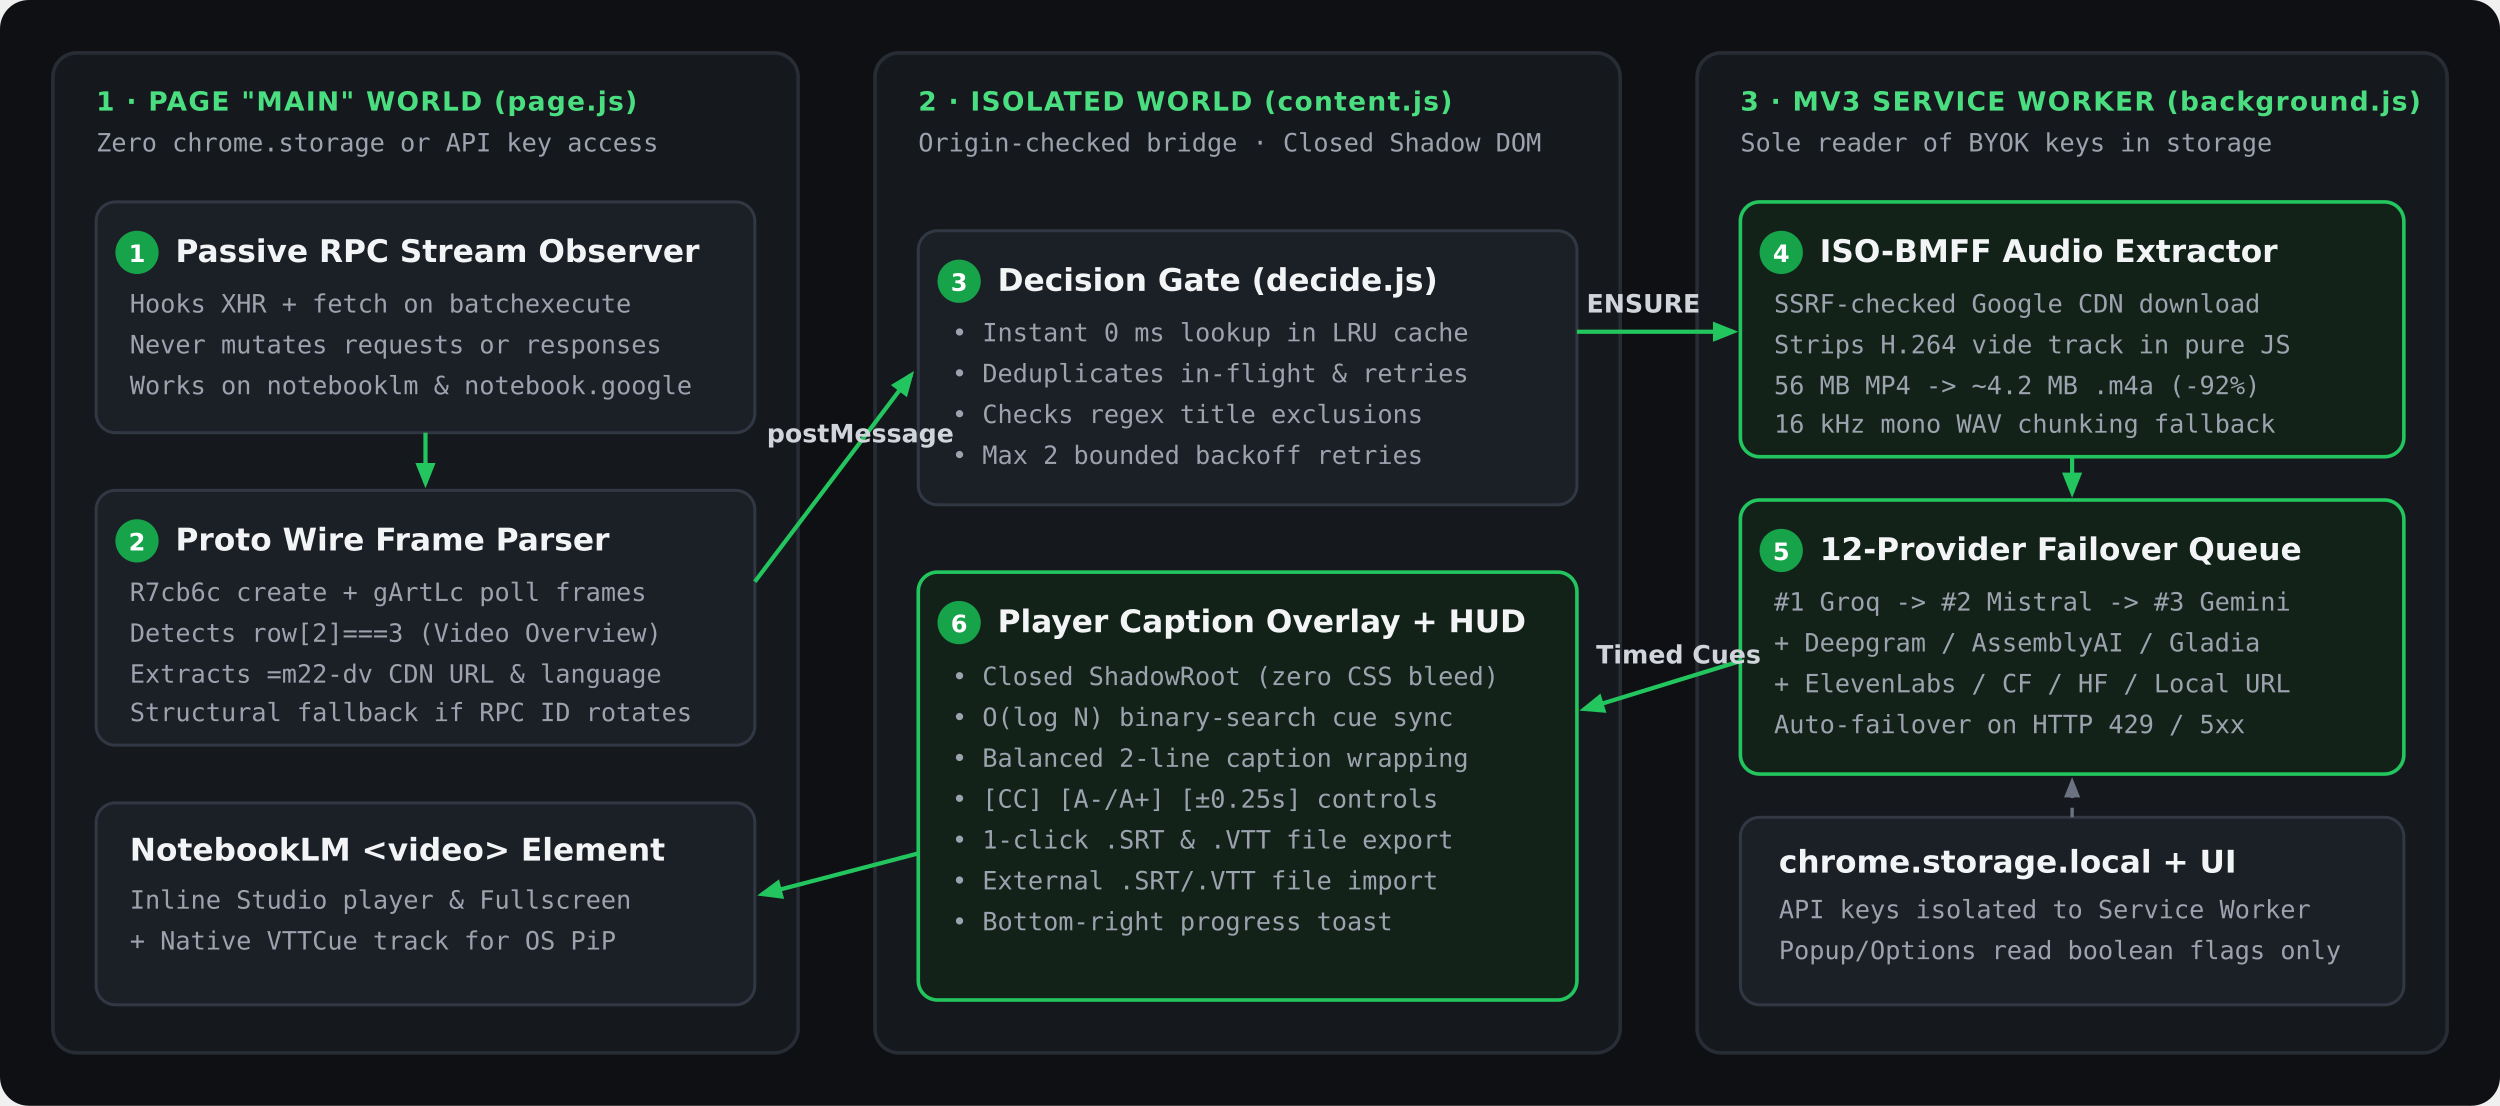
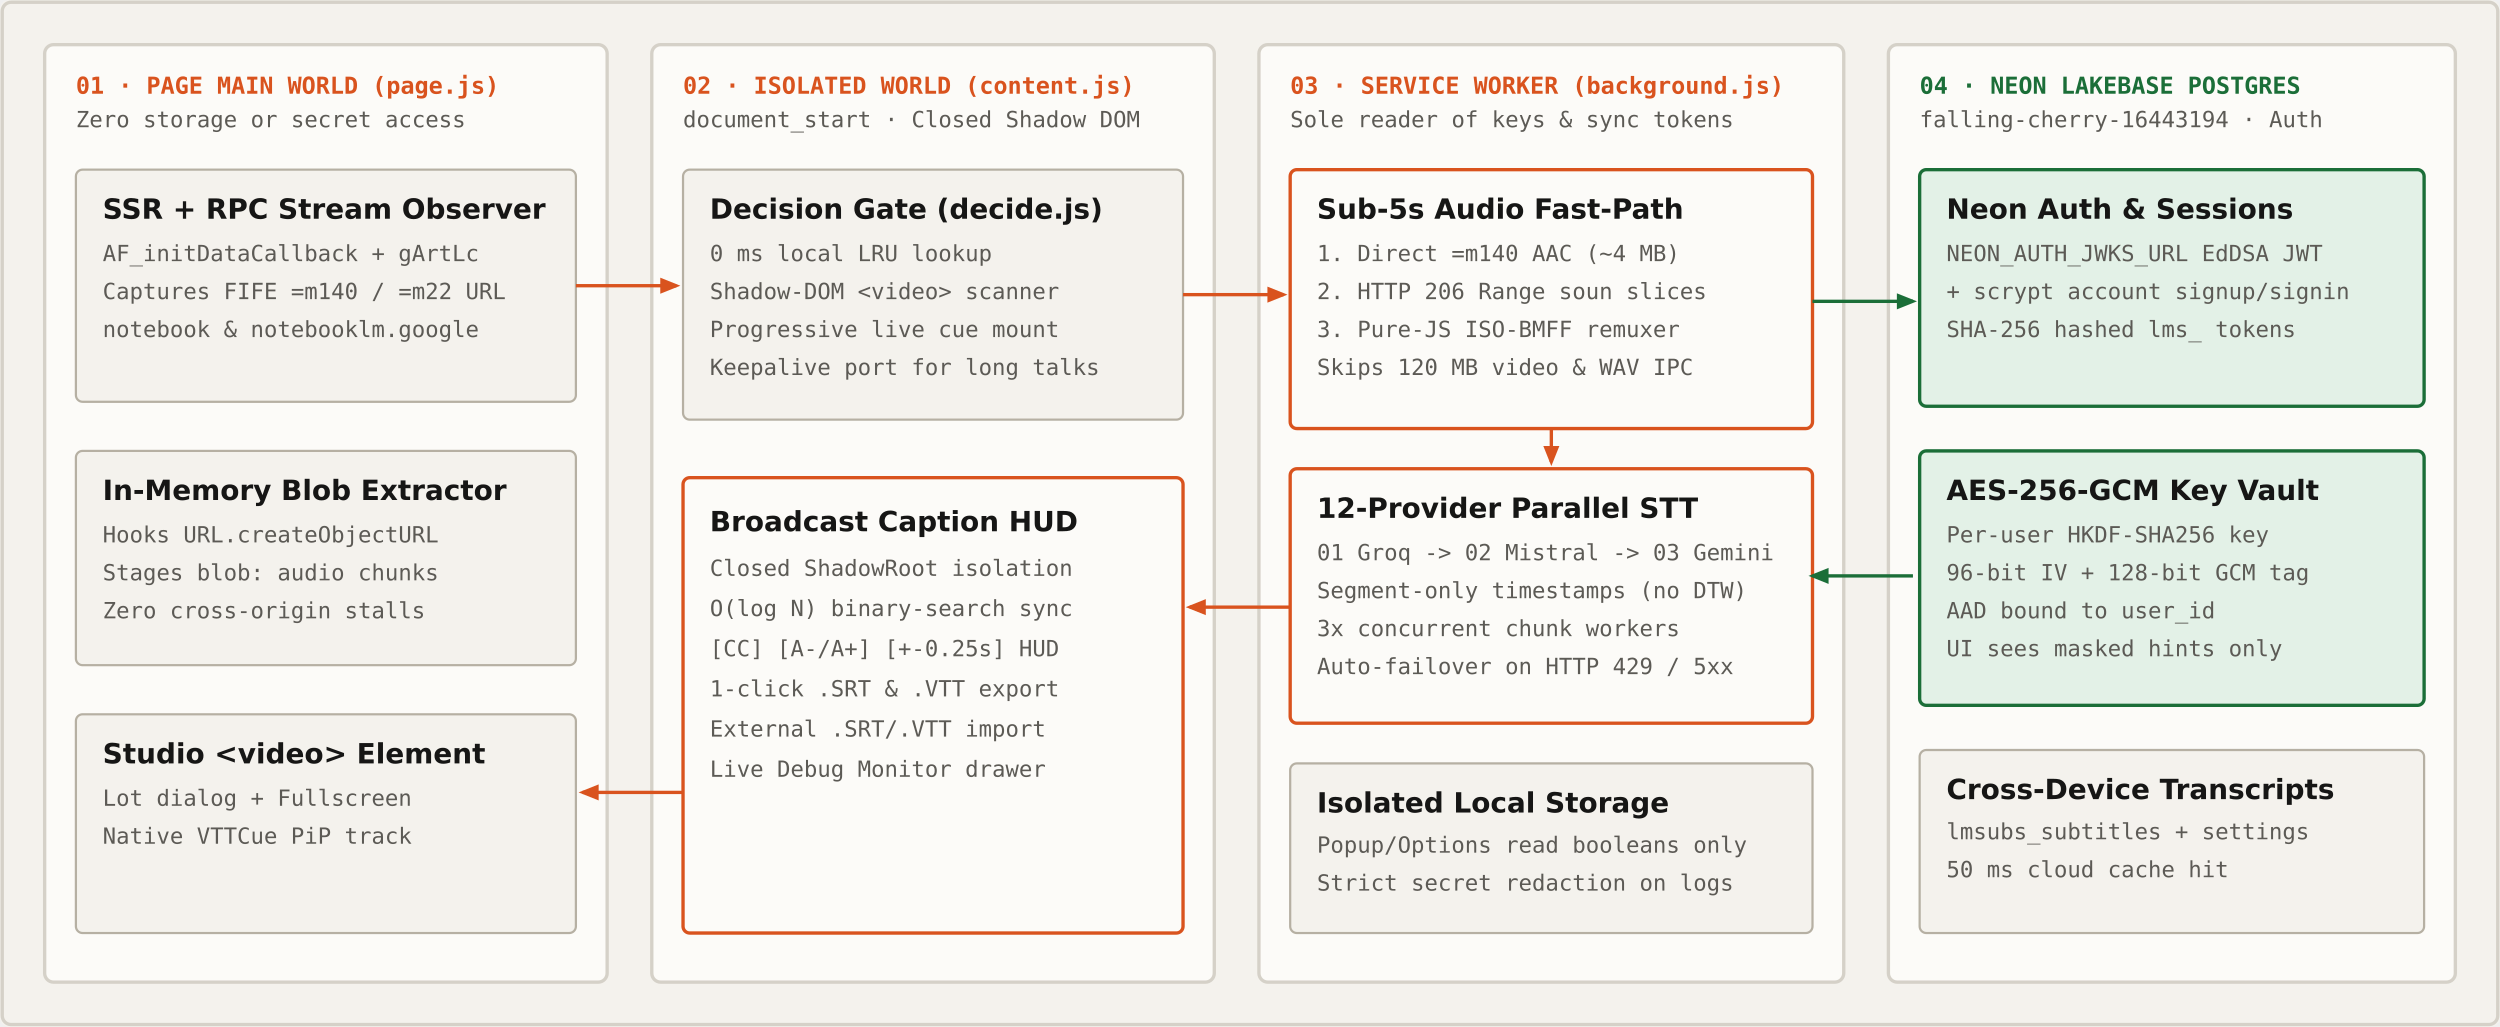
- <svg xmlns="http://www.w3.org/2000/svg" width="1040" height="460" viewBox="0 0 1040 460" fill="none" role="img" aria-label="Subtitles for NotebookLM 3-World MV3 Architecture Diagram">
+ <svg xmlns="http://www.w3.org/2000/svg" width="1120" height="460" viewBox="0 0 1120 460" fill="none" role="img" aria-label="LM Subs MV3 + Neon Lakebase Postgres Architecture Diagram">
  <style>
-     .bg { fill: #0e1013; }
-     .lane { fill: #15181d; stroke: #272c35; stroke-width: 1.5; }
-     .box { fill: #1b1f26; stroke: #313844; stroke-width: 1.25; }
-     .box-hi { fill: #132219; stroke: #22c55e; stroke-width: 1.5; }
-     .hdr { font-family: DejaVu Sans, -apple-system, Segoe UI, sans-serif; font-size: 11px; font-weight: 700; letter-spacing: 0.05em; fill: #4ade80; }
-     .title { font-family: DejaVu Sans, -apple-system, Segoe UI, sans-serif; font-size: 13px; font-weight: 700; fill: #f3f4f6; }
-     .sub { font-family: DejaVu Sans Mono, ui-monospace, monospace; font-size: 10.5px; fill: #9ca3af; }
-     .lbl { font-family: DejaVu Sans, -apple-system, Segoe UI, sans-serif; font-size: 10.5px; font-weight: 600; fill: #d1d5db; }
-     .num { fill: #16a34a; }
-     .num-txt { font-family: DejaVu Sans, sans-serif; font-size: 10px; font-weight: 700; fill: #ffffff; text-anchor: middle; }
-     .arrow { stroke: #22c55e; stroke-width: 1.75; fill: none; }
-     .arrow-dim { stroke: #6b7280; stroke-width: 1.4; stroke-dasharray: 4 4; fill: none; }
+     .bg { fill: #F4F2ED; }
+     .lane { fill: #FCFBF8; stroke: #D5D1C8; stroke-width: 1.5; }
+     .box { fill: #F4F2ED; stroke: #B6B0A3; stroke-width: 1; }
+     .box-hi { fill: #FCFBF8; stroke: #D9531E; stroke-width: 1.5; }
+     .box-db { fill: #E3F1E7; stroke: #1B6E38; stroke-width: 1.5; }
+     .hdr { font-family: DejaVu Sans Mono, monospace; font-size: 10.5px; font-weight: 700; fill: #D9531E; }
+     .title { font-family: DejaVu Sans, sans-serif; font-size: 12.5px; font-weight: 700; fill: #161615; }
+     .sub { font-family: DejaVu Sans Mono, monospace; font-size: 10px; fill: #5C5A55; }
+     .lbl { font-family: DejaVu Sans Mono, monospace; font-size: 9.5px; font-weight: 700; fill: #161615; }
+     .arrow { stroke: #D9531E; stroke-width: 1.5; fill: none; }
+     .arrow-db { stroke: #1B6E38; stroke-width: 1.5; fill: none; }
  </style>
  <defs>
    <marker id="ah" viewBox="0 0 10 10" refX="8" refY="5" markerWidth="6" markerHeight="6" orient="auto-start-reverse">
-       <path d="M 0 1 L 10 5 L 0 9 z" fill="#22c55e" />
+       <path d="M 0 1 L 10 5 L 0 9 z" fill="#D9531E" />
    </marker>
-     <marker id="ahd" viewBox="0 0 10 10" refX="8" refY="5" markerWidth="6" markerHeight="6" orient="auto-start-reverse">
-       <path d="M 0 1 L 10 5 L 0 9 z" fill="#6b7280" />
+     <marker id="ahg" viewBox="0 0 10 10" refX="8" refY="5" markerWidth="6" markerHeight="6" orient="auto-start-reverse">
+       <path d="M 0 1 L 10 5 L 0 9 z" fill="#1B6E38" />
    </marker>
  </defs>
-   <rect width="1040" height="460" rx="12" class="bg" />
-   <rect x="22" y="22" width="310" height="416" rx="10" class="lane" />
-   <text x="40" y="46" class="hdr">1 · PAGE "MAIN" WORLD (page.js)</text>
-   <text x="40" y="63" class="sub">Zero chrome.storage or API key access</text>
-   <rect x="40" y="84" width="274" height="96" rx="8" class="box" />
-   <circle cx="57" cy="105" r="9" class="num" />
-   <text x="57" y="109" class="num-txt">1</text>
-   <text x="73" y="109" class="title">Passive RPC Stream Observer</text>
-   <text x="54" y="130" class="sub">Hooks XHR + fetch on batchexecute</text>
-   <text x="54" y="147" class="sub">Never mutates requests or responses</text>
-   <text x="54" y="164" class="sub">Works on notebooklm &amp; notebook.google</text>
-   <rect x="40" y="204" width="274" height="106" rx="8" class="box" />
-   <circle cx="57" cy="225" r="9" class="num" />
-   <text x="57" y="229" class="num-txt">2</text>
-   <text x="73" y="229" class="title">Proto Wire Frame Parser</text>
-   <text x="54" y="250" class="sub">R7cb6c create + gArtLc poll frames</text>
-   <text x="54" y="267" class="sub">Detects row[2]===3 (Video Overview)</text>
-   <text x="54" y="284" class="sub">Extracts =m22-dv CDN URL &amp; language</text>
-   <text x="54" y="300" class="sub">Structural fallback if RPC ID rotates</text>
-   <rect x="40" y="334" width="274" height="84" rx="8" class="box" />
-   <text x="54" y="358" class="title">NotebookLM &lt;video&gt; Element</text>
-   <text x="54" y="378" class="sub">Inline Studio player &amp; Fullscreen</text>
-   <text x="54" y="395" class="sub">+ Native VTTCue track for OS PiP</text>
-   <rect x="364" y="22" width="310" height="416" rx="10" class="lane" />
-   <text x="382" y="46" class="hdr">2 · ISOLATED WORLD (content.js)</text>
-   <text x="382" y="63" class="sub">Origin-checked bridge · Closed Shadow DOM</text>
-   <rect x="382" y="96" width="274" height="114" rx="8" class="box" />
-   <circle cx="399" cy="117" r="9" class="num" />
-   <text x="399" y="121" class="num-txt">3</text>
-   <text x="415" y="121" class="title">Decision Gate (decide.js)</text>
-   <text x="396" y="142" class="sub">• Instant 0 ms lookup in LRU cache</text>
-   <text x="396" y="159" class="sub">• Deduplicates in-flight &amp; retries</text>
-   <text x="396" y="176" class="sub">• Checks regex title exclusions</text>
-   <text x="396" y="193" class="sub">• Max 2 bounded backoff retries</text>
-   <rect x="382" y="238" width="274" height="178" rx="8" class="box-hi" />
-   <circle cx="399" cy="259" r="9" class="num" />
-   <text x="399" y="263" class="num-txt">6</text>
-   <text x="415" y="263" class="title">Player Caption Overlay + HUD</text>
-   <text x="396" y="285" class="sub">• Closed ShadowRoot (zero CSS bleed)</text>
-   <text x="396" y="302" class="sub">• O(log N) binary-search cue sync</text>
-   <text x="396" y="319" class="sub">• Balanced 2-line caption wrapping</text>
-   <text x="396" y="336" class="sub">• [CC] [A-/A+] [±0.25s] controls</text>
-   <text x="396" y="353" class="sub">• 1-click .SRT &amp; .VTT file export</text>
-   <text x="396" y="370" class="sub">• External .SRT/.VTT file import</text>
-   <text x="396" y="387" class="sub">• Bottom-right progress toast</text>
-   <rect x="706" y="22" width="312" height="416" rx="10" class="lane" />
-   <text x="724" y="46" class="hdr">3 · MV3 SERVICE WORKER (background.js)</text>
-   <text x="724" y="63" class="sub">Sole reader of BYOK keys in storage</text>
-   <rect x="724" y="84" width="276" height="106" rx="8" class="box-hi" />
-   <circle cx="741" cy="105" r="9" class="num" />
-   <text x="741" y="109" class="num-txt">4</text>
-   <text x="757" y="109" class="title">ISO-BMFF Audio Extractor</text>
-   <text x="738" y="130" class="sub">SSRF-checked Google CDN download</text>
-   <text x="738" y="147" class="sub">Strips H.264 vide track in pure JS</text>
-   <text x="738" y="164" class="sub">56 MB MP4 -&gt; ~4.2 MB .m4a (-92%)</text>
-   <text x="738" y="180" class="sub">16 kHz mono WAV chunking fallback</text>
-   <rect x="724" y="208" width="276" height="114" rx="8" class="box-hi" />
-   <circle cx="741" cy="229" r="9" class="num" />
-   <text x="741" y="233" class="num-txt">5</text>
-   <text x="757" y="233" class="title">12-Provider Failover Queue</text>
-   <text x="738" y="254" class="sub">#1 Groq -&gt; #2 Mistral -&gt; #3 Gemini</text>
-   <text x="738" y="271" class="sub">+ Deepgram / AssemblyAI / Gladia</text>
-   <text x="738" y="288" class="sub">+ ElevenLabs / CF / HF / Local URL</text>
-   <text x="738" y="305" class="sub">Auto-failover on HTTP 429 / 5xx</text>
-   <rect x="724" y="340" width="276" height="78" rx="8" class="box" />
-   <text x="740" y="363" class="title">chrome.storage.local + UI</text>
-   <text x="740" y="382" class="sub">API keys isolated to Service Worker</text>
-   <text x="740" y="399" class="sub">Popup/Options read boolean flags only</text>
-   <path d="M 177 180 L 177 201" class="arrow" marker-end="url(#ah)" />
-   <path d="M 314 242 L 379 156" class="arrow" marker-end="url(#ah)" />
-   <text x="319" y="184" class="lbl">postMessage</text>
-   <path d="M 656 138 L 721 138" class="arrow" marker-end="url(#ah)" />
-   <text x="660" y="130" class="lbl">ENSURE</text>
-   <path d="M 862 190 L 862 205" class="arrow" marker-end="url(#ah)" />
-   <path d="M 724 275 L 659 295" class="arrow" marker-end="url(#ah)" />
-   <text x="664" y="276" class="lbl">Timed Cues</text>
-   <path d="M 382 355 L 317 372" class="arrow" marker-end="url(#ah)" />
-   <path d="M 862 340 L 862 325" class="arrow-dim" marker-end="url(#ahd)" />
+   <rect width="1120" height="460" rx="4" class="bg" />
+   <rect x="1" y="1" width="1118" height="458" rx="4" stroke="#D5D1C8" stroke-width="1.5" />
+   <rect x="20" y="20" width="252" height="420" rx="4" class="lane" />
+   <text x="34" y="42" class="hdr">01 · PAGE MAIN WORLD (page.js)</text>
+   <text x="34" y="57" class="sub">Zero storage or secret access</text>
+   <rect x="34" y="76" width="224" height="104" rx="3" class="box" />
+   <text x="46" y="98" class="title">SSR + RPC Stream Observer</text>
+   <text x="46" y="117" class="sub">AF_initDataCallback + gArtLc</text>
+   <text x="46" y="134" class="sub">Captures FIFE =m140 / =m22 URL</text>
+   <text x="46" y="151" class="sub">notebook &amp; notebooklm.google</text>
+   <rect x="34" y="202" width="224" height="96" rx="3" class="box" />
+   <text x="46" y="224" class="title">In-Memory Blob Extractor</text>
+   <text x="46" y="243" class="sub">Hooks URL.createObjectURL</text>
+   <text x="46" y="260" class="sub">Stages blob: audio chunks</text>
+   <text x="46" y="277" class="sub">Zero cross-origin stalls</text>
+   <rect x="34" y="320" width="224" height="98" rx="3" class="box" />
+   <text x="46" y="342" class="title">Studio &lt;video&gt; Element</text>
+   <text x="46" y="361" class="sub">Lot dialog + Fullscreen</text>
+   <text x="46" y="378" class="sub">Native VTTCue PiP track</text>
+   <rect x="292" y="20" width="252" height="420" rx="4" class="lane" />
+   <text x="306" y="42" class="hdr">02 · ISOLATED WORLD (content.js)</text>
+   <text x="306" y="57" class="sub">document_start · Closed Shadow DOM</text>
+   <rect x="306" y="76" width="224" height="112" rx="3" class="box" />
+   <text x="318" y="98" class="title">Decision Gate (decide.js)</text>
+   <text x="318" y="117" class="sub">0 ms local LRU lookup</text>
+   <text x="318" y="134" class="sub">Shadow-DOM &lt;video&gt; scanner</text>
+   <text x="318" y="151" class="sub">Progressive live cue mount</text>
+   <text x="318" y="168" class="sub">Keepalive port for long talks</text>
+   <rect x="306" y="214" width="224" height="204" rx="3" class="box-hi" />
+   <text x="318" y="238" class="title">Broadcast Caption HUD</text>
+   <text x="318" y="258" class="sub">Closed ShadowRoot isolation</text>
+   <text x="318" y="276" class="sub">O(log N) binary-search sync</text>
+   <text x="318" y="294" class="sub">[CC] [A-/A+] [+-0.25s] HUD</text>
+   <text x="318" y="312" class="sub">1-click .SRT &amp; .VTT export</text>
+   <text x="318" y="330" class="sub">External .SRT/.VTT import</text>
+   <text x="318" y="348" class="sub">Live Debug Monitor drawer</text>
+   <rect x="564" y="20" width="262" height="420" rx="4" class="lane" />
+   <text x="578" y="42" class="hdr">03 · SERVICE WORKER (background.js)</text>
+   <text x="578" y="57" class="sub">Sole reader of keys &amp; sync tokens</text>
+   <rect x="578" y="76" width="234" height="116" rx="3" class="box-hi" />
+   <text x="590" y="98" class="title">Sub-5s Audio Fast-Path</text>
+   <text x="590" y="117" class="sub">1. Direct =m140 AAC (~4 MB)</text>
+   <text x="590" y="134" class="sub">2. HTTP 206 Range soun slices</text>
+   <text x="590" y="151" class="sub">3. Pure-JS ISO-BMFF remuxer</text>
+   <text x="590" y="168" class="sub">Skips 120 MB video &amp; WAV IPC</text>
+   <rect x="578" y="210" width="234" height="114" rx="3" class="box-hi" />
+   <text x="590" y="232" class="title">12-Provider Parallel STT</text>
+   <text x="590" y="251" class="sub">01 Groq -&gt; 02 Mistral -&gt; 03 Gemini</text>
+   <text x="590" y="268" class="sub">Segment-only timestamps (no DTW)</text>
+   <text x="590" y="285" class="sub">3x concurrent chunk workers</text>
+   <text x="590" y="302" class="sub">Auto-failover on HTTP 429 / 5xx</text>
+   <rect x="578" y="342" width="234" height="76" rx="3" class="box" />
+   <text x="590" y="364" class="title">Isolated Local Storage</text>
+   <text x="590" y="382" class="sub">Popup/Options read booleans only</text>
+   <text x="590" y="399" class="sub">Strict secret redaction on logs</text>
+   <rect x="846" y="20" width="254" height="420" rx="4" class="lane" />
+   <text x="860" y="42" class="hdr" style="fill:#1B6E38">04 · NEON LAKEBASE POSTGRES</text>
+   <text x="860" y="57" class="sub">falling-cherry-16443194 · Auth</text>
+   <rect x="860" y="76" width="226" height="106" rx="3" class="box-db" />
+   <text x="872" y="98" class="title">Neon Auth &amp; Sessions</text>
+   <text x="872" y="117" class="sub">NEON_AUTH_JWKS_URL EdDSA JWT</text>
+   <text x="872" y="134" class="sub">+ scrypt account signup/signin</text>
+   <text x="872" y="151" class="sub">SHA-256 hashed lms_ tokens</text>
+   <rect x="860" y="202" width="226" height="114" rx="3" class="box-db" />
+   <text x="872" y="224" class="title">AES-256-GCM Key Vault</text>
+   <text x="872" y="243" class="sub">Per-user HKDF-SHA256 key</text>
+   <text x="872" y="260" class="sub">96-bit IV + 128-bit GCM tag</text>
+   <text x="872" y="277" class="sub">AAD bound to user_id</text>
+   <text x="872" y="294" class="sub">UI sees masked hints only</text>
+   <rect x="860" y="336" width="226" height="82" rx="3" class="box" />
+   <text x="872" y="358" class="title">Cross-Device Transcripts</text>
+   <text x="872" y="376" class="sub">lmsubs_subtitles + settings</text>
+   <text x="872" y="393" class="sub">50 ms cloud cache hit</text>
+   <path d="M 258 128 L 303 128" class="arrow" marker-end="url(#ah)" />
+   <path d="M 530 132 L 575 132" class="arrow" marker-end="url(#ah)" />
+   <path d="M 695 192 L 695 207" class="arrow" marker-end="url(#ah)" />
+   <path d="M 578 272 L 533 272" class="arrow" marker-end="url(#ah)" />
+   <path d="M 306 355 L 261 355" class="arrow" marker-end="url(#ah)" />
+   <path d="M 812 135 L 857 135" class="arrow-db" marker-end="url(#ahg)" />
+   <path d="M 857 258 L 812 258" class="arrow-db" marker-end="url(#ahg)" />
</svg>
